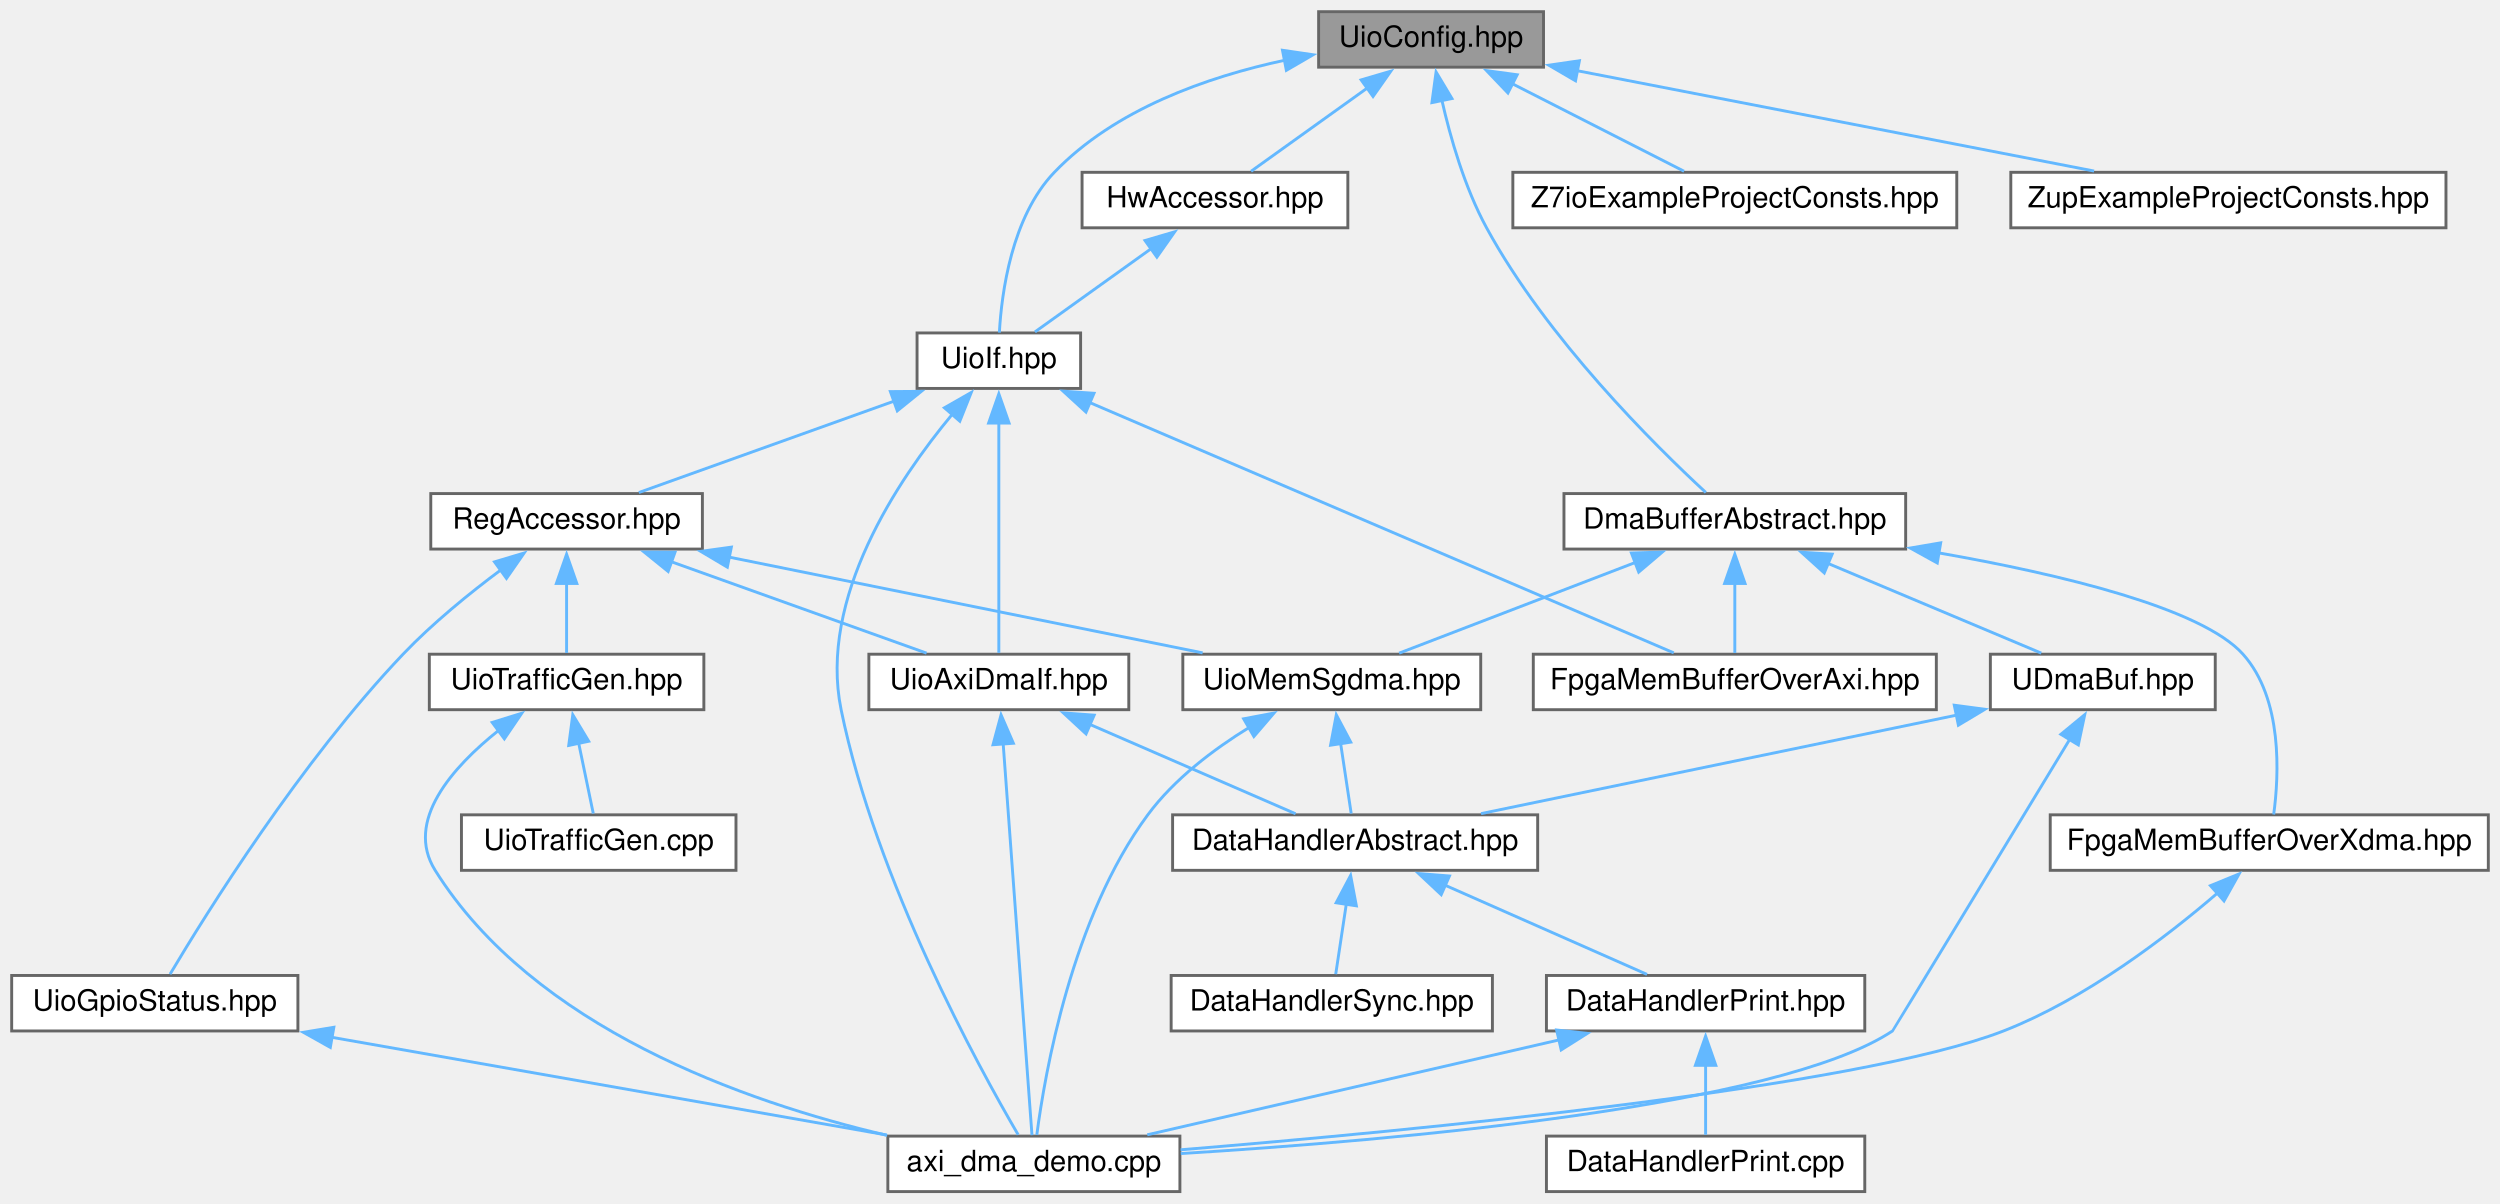
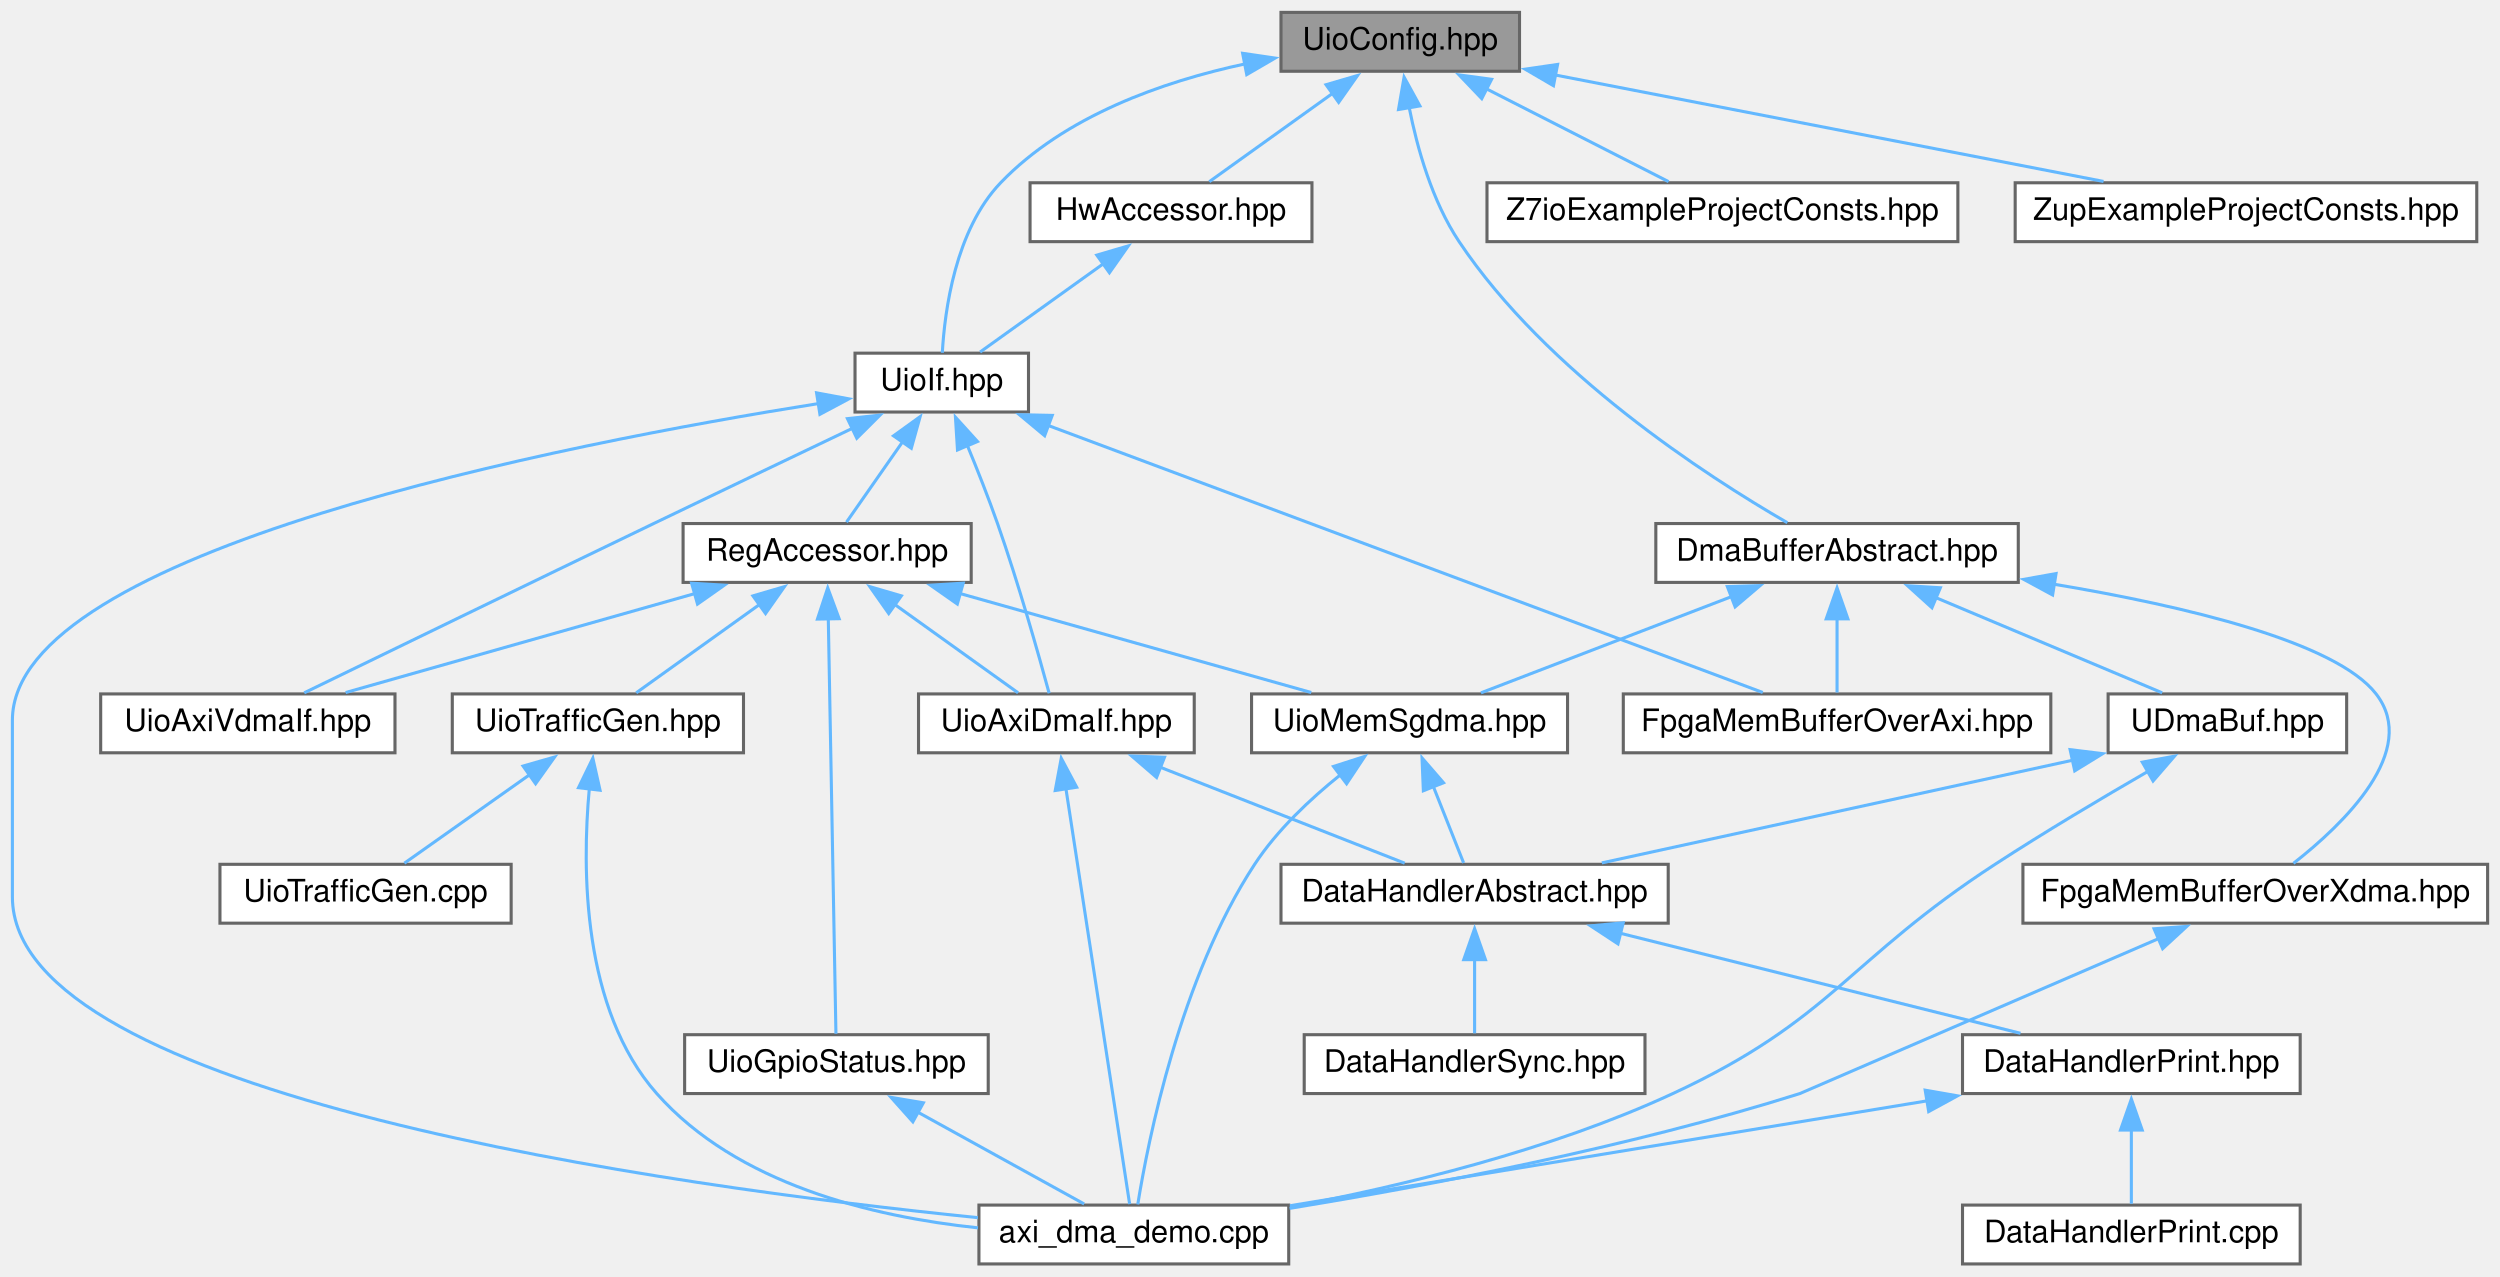
- <svg xmlns="http://www.w3.org/2000/svg" xmlns:xlink="http://www.w3.org/1999/xlink" width="856pt" height="412pt" viewBox="0.00 0.00 856.00 412.00">
+ <svg xmlns="http://www.w3.org/2000/svg" xmlns:xlink="http://www.w3.org/1999/xlink" width="807pt" height="412pt" viewBox="0.00 0.00 807.00 412.00">
  <g id="graph0" class="graph" transform="scale(1 1) rotate(0) translate(4 408)">
    <g id="node1" class="node">
      <g id="a_node1">
        <a xlink:title=" ">
-           <polygon fill="#999999" stroke="#666666" points="524.5,-404 447.5,-404 447.5,-385 524.5,-385 524.5,-404" />
-           <text text-anchor="middle" x="486" y="-392" font-family="Helvetica,sans-Serif" font-size="10.00">UioConfig.hpp</text>
+           <polygon fill="#999999" stroke="#666666" points="486.5,-404 409.5,-404 409.5,-385 486.5,-385 486.5,-404" />
+           <text text-anchor="middle" x="448" y="-392" font-family="Helvetica,sans-Serif" font-size="10.00">UioConfig.hpp</text>
        </a>
      </g>
    </g>
    <g id="node2" class="node">
      <g id="a_node2">
        <a xlink:href="_dma_buffer_abstract_8hpp.html" target="_top" xlink:title=" ">
-           <polygon fill="white" stroke="#666666" points="648.5,-239 531.5,-239 531.5,-220 648.5,-220 648.5,-239" />
-           <text text-anchor="middle" x="590" y="-227" font-family="Helvetica,sans-Serif" font-size="10.00">DmaBufferAbstract.hpp</text>
+           <polygon fill="white" stroke="#666666" points="647.5,-239 530.5,-239 530.5,-220 647.5,-220 647.5,-239" />
+           <text text-anchor="middle" x="589" y="-227" font-family="Helvetica,sans-Serif" font-size="10.00">DmaBufferAbstract.hpp</text>
        </a>
      </g>
    </g>
    <g id="edge1" class="edge">
-       <path fill="none" stroke="#63b8ff" d="M489.65,-373.9C492.59,-360.91 497.49,-343.78 505,-330 525.65,-292.09 562.47,-255.65 580.08,-239.37" />
-       <polygon fill="#63b8ff" stroke="#63b8ff" points="486.29,-372.86 487.71,-383.36 493.15,-374.26 486.29,-372.86" />
+       <path fill="none" stroke="#63b8ff" d="M450.86,-373.42C453.46,-360.23 458.28,-343.05 467,-330 495.23,-287.72 546.84,-254.35 572.95,-239.27" />
+       <polygon fill="#63b8ff" stroke="#63b8ff" points="447.44,-372.65 449.24,-383.1 454.34,-373.81 447.44,-372.65" />
    </g>
    <g id="node12" class="node">
      <g id="a_node12">
        <a xlink:href="_hw_accessor_8hpp.html" target="_top" xlink:title=" ">
-           <polygon fill="white" stroke="#666666" points="457.5,-349 366.5,-349 366.5,-330 457.5,-330 457.5,-349" />
-           <text text-anchor="middle" x="412" y="-337" font-family="Helvetica,sans-Serif" font-size="10.00">HwAccessor.hpp</text>
+           <polygon fill="white" stroke="#666666" points="419.5,-349 328.5,-349 328.5,-330 419.5,-330 419.5,-349" />
+           <text text-anchor="middle" x="374" y="-337" font-family="Helvetica,sans-Serif" font-size="10.00">HwAccessor.hpp</text>
        </a>
      </g>
    </g>
    <g id="edge15" class="edge">
-       <path fill="none" stroke="#63b8ff" d="M464.24,-377.92C451.25,-368.61 435.22,-357.13 424.37,-349.36" />
-       <polygon fill="#63b8ff" stroke="#63b8ff" points="462.05,-380.65 472.22,-383.63 466.12,-374.96 462.05,-380.65" />
+       <path fill="none" stroke="#63b8ff" d="M426.24,-377.92C413.25,-368.61 397.22,-357.13 386.37,-349.36" />
+       <polygon fill="#63b8ff" stroke="#63b8ff" points="424.05,-380.65 434.22,-383.63 428.12,-374.96 424.05,-380.65" />
    </g>
    <g id="node13" class="node">
      <g id="a_node13">
        <a xlink:href="_uio_if_8hpp.html" target="_top" xlink:title=" ">
-           <polygon fill="white" stroke="#666666" points="366,-294 310,-294 310,-275 366,-275 366,-294" />
-           <text text-anchor="middle" x="338" y="-282" font-family="Helvetica,sans-Serif" font-size="10.00">UioIf.hpp</text>
-         </a>
-       </g>
-     </g>
-     <g id="edge30" class="edge">
-       <path fill="none" stroke="#63b8ff" d="M435.98,-387.39C409.24,-381.66 377.67,-370.54 357,-349 342.34,-333.72 338.94,-307.6 338.18,-294.12" />
-       <polygon fill="#63b8ff" stroke="#63b8ff" points="435.12,-390.79 445.61,-389.25 436.45,-383.92 435.12,-390.79" />
-     </g>
-     <g id="node19" class="node">
-       <g id="a_node19">
-         <a xlink:href="_z7io_example_project_consts_8hpp.html" target="_top" xlink:title=" ">
-           <polygon fill="white" stroke="#666666" points="666,-349 514,-349 514,-330 666,-330 666,-349" />
-           <text text-anchor="middle" x="590" y="-337" font-family="Helvetica,sans-Serif" font-size="10.00">Z7ioExampleProjectConsts.hpp</text>
-         </a>
-       </g>
-     </g>
-     <g id="edge31" class="edge">
-       <path fill="none" stroke="#63b8ff" d="M513.67,-379.4C532.39,-369.86 556.55,-357.55 572.62,-349.36" />
-       <polygon fill="#63b8ff" stroke="#63b8ff" points="512.31,-376.16 504.99,-383.82 515.49,-382.4 512.31,-376.16" />
+           <polygon fill="white" stroke="#666666" points="328,-294 272,-294 272,-275 328,-275 328,-294" />
+           <text text-anchor="middle" x="300" y="-282" font-family="Helvetica,sans-Serif" font-size="10.00">UioIf.hpp</text>
+         </a>
+       </g>
+     </g>
+     <g id="edge32" class="edge">
+       <path fill="none" stroke="#63b8ff" d="M397.98,-387.39C371.24,-381.66 339.67,-370.54 319,-349 304.34,-333.72 300.94,-307.6 300.18,-294.12" />
+       <polygon fill="#63b8ff" stroke="#63b8ff" points="397.12,-390.79 407.61,-389.25 398.45,-383.92 397.12,-390.79" />
    </g>
    <g id="node20" class="node">
      <g id="a_node20">
+         <a xlink:href="_z7io_example_project_consts_8hpp.html" target="_top" xlink:title=" ">
+           <polygon fill="white" stroke="#666666" points="628,-349 476,-349 476,-330 628,-330 628,-349" />
+           <text text-anchor="middle" x="552" y="-337" font-family="Helvetica,sans-Serif" font-size="10.00">Z7ioExampleProjectConsts.hpp</text>
+         </a>
+       </g>
+     </g>
+     <g id="edge33" class="edge">
+       <path fill="none" stroke="#63b8ff" d="M475.67,-379.4C494.39,-369.86 518.55,-357.55 534.62,-349.36" />
+       <polygon fill="#63b8ff" stroke="#63b8ff" points="474.31,-376.16 466.99,-383.82 477.49,-382.4 474.31,-376.16" />
+     </g>
+     <g id="node21" class="node">
+       <g id="a_node21">
        <a xlink:href="_zup_example_project_consts_8hpp.html" target="_top" xlink:title=" ">
-           <polygon fill="white" stroke="#666666" points="833.5,-349 684.5,-349 684.5,-330 833.5,-330 833.5,-349" />
-           <text text-anchor="middle" x="759" y="-337" font-family="Helvetica,sans-Serif" font-size="10.00">ZupExampleProjectConsts.hpp</text>
-         </a>
-       </g>
-     </g>
-     <g id="edge32" class="edge">
-       <path fill="none" stroke="#63b8ff" d="M536.12,-383.77C586.66,-373.96 664.01,-358.94 713.02,-349.43" />
-       <polygon fill="#63b8ff" stroke="#63b8ff" points="535.46,-380.33 526.31,-385.67 536.79,-387.2 535.46,-380.33" />
+           <polygon fill="white" stroke="#666666" points="795.5,-349 646.5,-349 646.5,-330 795.5,-330 795.5,-349" />
+           <text text-anchor="middle" x="721" y="-337" font-family="Helvetica,sans-Serif" font-size="10.00">ZupExampleProjectConsts.hpp</text>
+         </a>
+       </g>
+     </g>
+     <g id="edge34" class="edge">
+       <path fill="none" stroke="#63b8ff" d="M498.12,-383.77C548.66,-373.96 626.01,-358.94 675.02,-349.43" />
+       <polygon fill="#63b8ff" stroke="#63b8ff" points="497.46,-380.33 488.31,-385.67 498.79,-387.2 497.46,-380.33" />
    </g>
    <g id="node3" class="node">
      <g id="a_node3">
        <a xlink:href="_fpga_mem_buffer_over_axi_8hpp.html" target="_top" xlink:title=" ">
-           <polygon fill="white" stroke="#666666" points="659,-184 521,-184 521,-165 659,-165 659,-184" />
-           <text text-anchor="middle" x="590" y="-172" font-family="Helvetica,sans-Serif" font-size="10.00">FpgaMemBufferOverAxi.hpp</text>
+           <polygon fill="white" stroke="#666666" points="658,-184 520,-184 520,-165 658,-165 658,-184" />
+           <text text-anchor="middle" x="589" y="-172" font-family="Helvetica,sans-Serif" font-size="10.00">FpgaMemBufferOverAxi.hpp</text>
        </a>
      </g>
    </g>
    <g id="edge2" class="edge">
-       <path fill="none" stroke="#63b8ff" d="M590,-208.35C590,-200.1 590,-190.97 590,-184.44" />
-       <polygon fill="#63b8ff" stroke="#63b8ff" points="586.5,-208.23 590,-218.23 593.5,-208.23 586.5,-208.23" />
+       <path fill="none" stroke="#63b8ff" d="M589,-208.35C589,-200.1 589,-190.97 589,-184.44" />
+       <polygon fill="#63b8ff" stroke="#63b8ff" points="585.5,-208.23 589,-218.23 592.5,-208.23 585.5,-208.23" />
    </g>
    <g id="node4" class="node">
      <g id="a_node4">
        <a xlink:href="_fpga_mem_buffer_over_xdma_8hpp.html" target="_top" xlink:title=" ">
-           <polygon fill="white" stroke="#666666" points="848,-129 698,-129 698,-110 848,-110 848,-129" />
-           <text text-anchor="middle" x="773" y="-117" font-family="Helvetica,sans-Serif" font-size="10.00">FpgaMemBufferOverXdma.hpp</text>
+           <polygon fill="white" stroke="#666666" points="799,-129 649,-129 649,-110 799,-110 799,-129" />
+           <text text-anchor="middle" x="724" y="-117" font-family="Helvetica,sans-Serif" font-size="10.00">FpgaMemBufferOverXdma.hpp</text>
        </a>
      </g>
    </g>
    <g id="edge3" class="edge">
-       <path fill="none" stroke="#63b8ff" d="M659.66,-218.72C701.73,-211.34 749.87,-199.77 764,-184 777.67,-168.74 776.34,-142.61 774.51,-129.12" />
-       <polygon fill="#63b8ff" stroke="#63b8ff" points="659.32,-215.23 650.05,-220.35 660.49,-222.13 659.32,-215.23" />
+       <path fill="none" stroke="#63b8ff" d="M658.99,-219.42C701.48,-212.31 749.97,-200.79 763,-184 777.2,-165.71 752.48,-141.95 736.32,-129.31" />
+       <polygon fill="#63b8ff" stroke="#63b8ff" points="658.58,-215.94 649.26,-220.98 659.69,-222.85 658.58,-215.94" />
    </g>
    <g id="node6" class="node">
      <g id="a_node6">
        <a xlink:href="_u_dma_buf_8hpp.html" target="_top" xlink:title=" ">
-           <polygon fill="white" stroke="#666666" points="754.5,-184 677.5,-184 677.5,-165 754.5,-165 754.5,-184" />
-           <text text-anchor="middle" x="716" y="-172" font-family="Helvetica,sans-Serif" font-size="10.00">UDmaBuf.hpp</text>
+           <polygon fill="white" stroke="#666666" points="753.5,-184 676.5,-184 676.5,-165 753.5,-165 753.5,-184" />
+           <text text-anchor="middle" x="715" y="-172" font-family="Helvetica,sans-Serif" font-size="10.00">UDmaBuf.hpp</text>
        </a>
      </g>
    </g>
    <g id="edge5" class="edge">
-       <path fill="none" stroke="#63b8ff" d="M621.95,-215.06C644.84,-205.43 675.02,-192.74 694.94,-184.36" />
-       <polygon fill="#63b8ff" stroke="#63b8ff" points="620.63,-211.82 612.77,-218.92 623.34,-218.27 620.63,-211.82" />
+       <path fill="none" stroke="#63b8ff" d="M620.95,-215.06C643.84,-205.43 674.02,-192.74 693.94,-184.36" />
+       <polygon fill="#63b8ff" stroke="#63b8ff" points="619.63,-211.82 611.77,-218.92 622.34,-218.27 619.63,-211.82" />
    </g>
    <g id="node11" class="node">
      <g id="a_node11">
        <a xlink:href="_uio_mem_sgdma_8hpp.html" target="_top" xlink:title=" ">
-           <polygon fill="white" stroke="#666666" points="503,-184 401,-184 401,-165 503,-165 503,-184" />
-           <text text-anchor="middle" x="452" y="-172" font-family="Helvetica,sans-Serif" font-size="10.00">UioMemSgdma.hpp</text>
+           <polygon fill="white" stroke="#666666" points="502,-184 400,-184 400,-165 502,-165 502,-184" />
+           <text text-anchor="middle" x="451" y="-172" font-family="Helvetica,sans-Serif" font-size="10.00">UioMemSgdma.hpp</text>
        </a>
      </g>
    </g>
    <g id="edge12" class="edge">
-       <path fill="none" stroke="#63b8ff" d="M556.03,-215.45C530.84,-205.78 497.18,-192.85 475.06,-184.36" />
-       <polygon fill="#63b8ff" stroke="#63b8ff" points="554.59,-218.65 565.18,-218.97 557.1,-212.11 554.59,-218.65" />
+       <path fill="none" stroke="#63b8ff" d="M555.03,-215.45C529.84,-205.78 496.18,-192.85 474.06,-184.36" />
+       <polygon fill="#63b8ff" stroke="#63b8ff" points="553.59,-218.65 564.18,-218.97 556.1,-212.11 553.59,-218.65" />
    </g>
    <g id="node5" class="node">
      <g id="a_node5">
        <a xlink:href="axi__dma__demo_8cpp.html" target="_top" xlink:title=" ">
-           <polygon fill="white" stroke="#666666" points="400,-19 300,-19 300,0 400,0 400,-19" />
-           <text text-anchor="middle" x="350" y="-7" font-family="Helvetica,sans-Serif" font-size="10.00">axi_dma_demo.cpp</text>
+           <polygon fill="white" stroke="#666666" points="412,-19 312,-19 312,0 412,0 412,-19" />
+           <text text-anchor="middle" x="362" y="-7" font-family="Helvetica,sans-Serif" font-size="10.00">axi_dma_demo.cpp</text>
        </a>
      </g>
    </g>
    <g id="edge4" class="edge">
-       <path fill="none" stroke="#63b8ff" d="M755.32,-102.26C738,-87.35 710.17,-65.97 682,-55 631.74,-35.43 480,-20.86 400.23,-14.31" />
-       <polygon fill="#63b8ff" stroke="#63b8ff" points="752.86,-104.75 762.67,-108.77 757.5,-99.51 752.86,-104.75" />
+       <path fill="none" stroke="#63b8ff" d="M692.76,-105C649.66,-86.37 577.19,-55.06 577,-55 521.75,-37.55 456.31,-25.13 412.27,-17.93" />
+       <polygon fill="#63b8ff" stroke="#63b8ff" points="691.33,-108.19 701.89,-108.95 694.1,-101.77 691.33,-108.19" />
    </g>
    <g id="edge11" class="edge">
-       <path fill="none" stroke="#63b8ff" d="M704.84,-155.11C684.66,-121.84 644.15,-55.1 644,-55 605.01,-29.03 473.52,-17.52 400.3,-13.02" />
-       <polygon fill="#63b8ff" stroke="#63b8ff" points="701.64,-156.57 709.82,-163.31 707.62,-152.94 701.64,-156.57" />
+       <path fill="none" stroke="#63b8ff" d="M689.39,-159.01C674.74,-150.55 656.13,-139.5 640,-129 592.45,-98.06 587.46,-78.88 536,-55 496.4,-36.63 448.08,-25.04 412.41,-18.31" />
+       <polygon fill="#63b8ff" stroke="#63b8ff" points="687.53,-161.98 697.94,-163.91 691.01,-155.9 687.53,-161.98" />
    </g>
    <g id="node7" class="node">
      <g id="a_node7">
        <a xlink:href="_data_handler_abstract_8hpp.html" target="_top" xlink:title=" ">
-           <polygon fill="white" stroke="#666666" points="522.5,-129 397.5,-129 397.5,-110 522.5,-110 522.5,-129" />
-           <text text-anchor="middle" x="460" y="-117" font-family="Helvetica,sans-Serif" font-size="10.00">DataHandlerAbstract.hpp</text>
+           <polygon fill="white" stroke="#666666" points="534.5,-129 409.5,-129 409.5,-110 534.5,-110 534.5,-129" />
+           <text text-anchor="middle" x="472" y="-117" font-family="Helvetica,sans-Serif" font-size="10.00">DataHandlerAbstract.hpp</text>
        </a>
      </g>
    </g>
    <g id="edge6" class="edge">
-       <path fill="none" stroke="#63b8ff" d="M665.89,-163.13C618.48,-153.31 548.06,-138.73 503.1,-129.42" />
-       <polygon fill="#63b8ff" stroke="#63b8ff" points="665.14,-166.54 675.64,-165.14 666.55,-159.69 665.14,-166.54" />
+       <path fill="none" stroke="#63b8ff" d="M664.99,-162.59C620.1,-152.8 554.99,-138.6 513.07,-129.46" />
+       <polygon fill="#63b8ff" stroke="#63b8ff" points="664.23,-166.01 674.75,-164.72 665.72,-159.17 664.23,-166.01" />
    </g>
    <g id="node8" class="node">
      <g id="a_node8">
        <a xlink:href="_data_handler_print_8hpp.html" target="_top" xlink:title=" ">
-           <polygon fill="white" stroke="#666666" points="634.5,-74 525.5,-74 525.5,-55 634.5,-55 634.5,-74" />
-           <text text-anchor="middle" x="580" y="-62" font-family="Helvetica,sans-Serif" font-size="10.00">DataHandlerPrint.hpp</text>
+           <polygon fill="white" stroke="#666666" points="738.5,-74 629.5,-74 629.5,-55 738.5,-55 738.5,-74" />
+           <text text-anchor="middle" x="684" y="-62" font-family="Helvetica,sans-Serif" font-size="10.00">DataHandlerPrint.hpp</text>
        </a>
      </g>
    </g>
    <g id="edge7" class="edge">
-       <path fill="none" stroke="#63b8ff" d="M490.72,-104.93C512.49,-95.32 541.05,-82.7 559.94,-74.36" />
-       <polygon fill="#63b8ff" stroke="#63b8ff" points="489.47,-101.66 481.74,-108.9 492.3,-108.06 489.47,-101.66" />
+       <path fill="none" stroke="#63b8ff" d="M519.03,-106.74C558.04,-96.99 612.69,-83.33 648.22,-74.45" />
+       <polygon fill="#63b8ff" stroke="#63b8ff" points="518.28,-103.32 509.43,-109.14 519.98,-110.11 518.28,-103.32" />
    </g>
    <g id="node10" class="node">
      <g id="a_node10">
        <a xlink:href="_data_handler_sync_8hpp.html" target="_top" xlink:title=" ">
-           <polygon fill="white" stroke="#666666" points="507,-74 397,-74 397,-55 507,-55 507,-74" />
-           <text text-anchor="middle" x="452" y="-62" font-family="Helvetica,sans-Serif" font-size="10.00">DataHandlerSync.hpp</text>
+           <polygon fill="white" stroke="#666666" points="527,-74 417,-74 417,-55 527,-55 527,-74" />
+           <text text-anchor="middle" x="472" y="-62" font-family="Helvetica,sans-Serif" font-size="10.00">DataHandlerSync.hpp</text>
        </a>
      </g>
    </g>
    <g id="edge10" class="edge">
-       <path fill="none" stroke="#63b8ff" d="M457,-98.64C455.75,-90.31 454.35,-81.05 453.35,-74.44" />
-       <polygon fill="#63b8ff" stroke="#63b8ff" points="453.5,-98.89 458.45,-108.25 460.42,-97.84 453.5,-98.89" />
+       <path fill="none" stroke="#63b8ff" d="M472,-98.35C472,-90.1 472,-80.97 472,-74.44" />
+       <polygon fill="#63b8ff" stroke="#63b8ff" points="468.5,-98.23 472,-108.23 475.5,-98.23 468.5,-98.23" />
    </g>
    <g id="edge9" class="edge">
-       <path fill="none" stroke="#63b8ff" d="M529.8,-51.93C487.42,-42.17 427.61,-28.38 388.82,-19.45" />
-       <polygon fill="#63b8ff" stroke="#63b8ff" points="528.98,-55.33 539.51,-54.17 530.55,-48.51 528.98,-55.33" />
+       <path fill="none" stroke="#63b8ff" d="M618.34,-52.69C557.37,-42.66 467.89,-27.93 412.38,-18.79" />
+       <polygon fill="#63b8ff" stroke="#63b8ff" points="617.45,-56.09 627.88,-54.26 618.58,-49.19 617.45,-56.09" />
    </g>
    <g id="node9" class="node">
      <g id="a_node9">
        <a xlink:href="_data_handler_print_8cpp.html" target="_top" xlink:title=" ">
-           <polygon fill="white" stroke="#666666" points="634.5,-19 525.5,-19 525.5,0 634.5,0 634.5,-19" />
-           <text text-anchor="middle" x="580" y="-7" font-family="Helvetica,sans-Serif" font-size="10.00">DataHandlerPrint.cpp</text>
+           <polygon fill="white" stroke="#666666" points="738.5,-19 629.5,-19 629.5,0 738.5,0 738.5,-19" />
+           <text text-anchor="middle" x="684" y="-7" font-family="Helvetica,sans-Serif" font-size="10.00">DataHandlerPrint.cpp</text>
        </a>
      </g>
    </g>
    <g id="edge8" class="edge">
-       <path fill="none" stroke="#63b8ff" d="M580,-43.35C580,-35.1 580,-25.97 580,-19.44" />
-       <polygon fill="#63b8ff" stroke="#63b8ff" points="576.5,-43.23 580,-53.23 583.5,-43.23 576.5,-43.23" />
+       <path fill="none" stroke="#63b8ff" d="M684,-43.35C684,-35.1 684,-25.97 684,-19.44" />
+       <polygon fill="#63b8ff" stroke="#63b8ff" points="680.5,-43.23 684,-53.23 687.5,-43.23 680.5,-43.23" />
    </g>
    <g id="edge14" class="edge">
-       <path fill="none" stroke="#63b8ff" d="M423.75,-158.95C411.58,-151.45 398.08,-141.28 389,-129 362.98,-93.83 353.74,-40.38 351,-19.4" />
-       <polygon fill="#63b8ff" stroke="#63b8ff" points="421.82,-161.88 432.23,-163.86 425.33,-155.82 421.82,-161.88" />
+       <path fill="none" stroke="#63b8ff" d="M428.62,-157.84C418.98,-150.11 408.27,-140.08 401,-129 377,-92.42 366.59,-39.79 363.27,-19.21" />
+       <polygon fill="#63b8ff" stroke="#63b8ff" points="426.46,-160.59 436.54,-163.83 430.68,-155.01 426.46,-160.59" />
    </g>
    <g id="edge13" class="edge">
-       <path fill="none" stroke="#63b8ff" d="M455,-153.64C456.25,-145.31 457.65,-136.05 458.65,-129.44" />
-       <polygon fill="#63b8ff" stroke="#63b8ff" points="451.58,-152.84 453.55,-163.25 458.5,-153.89 451.58,-152.84" />
+       <path fill="none" stroke="#63b8ff" d="M458.64,-154.22C462,-145.74 465.78,-136.21 468.46,-129.44" />
+       <polygon fill="#63b8ff" stroke="#63b8ff" points="455.46,-152.75 455.03,-163.34 461.96,-155.33 455.46,-152.75" />
    </g>
    <g id="edge16" class="edge">
-       <path fill="none" stroke="#63b8ff" d="M390.24,-322.92C377.25,-313.61 361.22,-302.13 350.37,-294.36" />
-       <polygon fill="#63b8ff" stroke="#63b8ff" points="388.05,-325.65 398.22,-328.63 392.12,-319.96 388.05,-325.65" />
+       <path fill="none" stroke="#63b8ff" d="M352.24,-322.92C339.25,-313.61 323.22,-302.13 312.37,-294.36" />
+       <polygon fill="#63b8ff" stroke="#63b8ff" points="350.05,-325.65 360.22,-328.63 354.12,-319.96 350.05,-325.65" />
    </g>
    <g id="edge17" class="edge">
-       <path fill="none" stroke="#63b8ff" d="M368.9,-270.26C420.94,-247.95 524.72,-203.48 569.09,-184.46" />
-       <polygon fill="#63b8ff" stroke="#63b8ff" points="367.83,-266.91 360.01,-274.07 370.58,-273.34 367.83,-266.91" />
-     </g>
-     <g id="edge29" class="edge">
-       <path fill="none" stroke="#63b8ff" d="M322.01,-266.09C303.41,-243.72 276.18,-203.2 284,-165 295.99,-106.42 331.1,-42.59 344.61,-19.48" />
-       <polygon fill="#63b8ff" stroke="#63b8ff" points="319.36,-268.37 328.56,-273.62 324.64,-263.78 319.36,-268.37" />
+       <path fill="none" stroke="#63b8ff" d="M334.32,-270.67C393.62,-248.51 513.82,-203.6 565.02,-184.46" />
+       <polygon fill="#63b8ff" stroke="#63b8ff" points="333.21,-267.35 325.07,-274.13 335.66,-273.91 333.21,-267.35" />
+     </g>
+     <g id="edge31" class="edge">
+       <path fill="none" stroke="#63b8ff" d="M260.21,-277.73C178.62,-264.78 0,-230.17 0,-175.5 0,-175.5 0,-175.5 0,-118.5 0,-54.23 212.2,-25.06 311.67,-14.93" />
+       <polygon fill="#63b8ff" stroke="#63b8ff" points="259.59,-281.18 270.01,-279.25 260.67,-274.26 259.59,-281.18" />
    </g>
    <g id="node14" class="node">
      <g id="a_node14">
        <a xlink:href="_reg_accessor_8hpp.html" target="_top" xlink:title=" ">
-           <polygon fill="white" stroke="#666666" points="236.5,-239 143.5,-239 143.5,-220 236.5,-220 236.5,-239" />
-           <text text-anchor="middle" x="190" y="-227" font-family="Helvetica,sans-Serif" font-size="10.00">RegAccessor.hpp</text>
+           <polygon fill="white" stroke="#666666" points="309.5,-239 216.5,-239 216.5,-220 309.5,-220 309.5,-239" />
+           <text text-anchor="middle" x="263" y="-227" font-family="Helvetica,sans-Serif" font-size="10.00">RegAccessor.hpp</text>
        </a>
      </g>
    </g>
    <g id="edge18" class="edge">
-       <path fill="none" stroke="#63b8ff" d="M302.29,-270.71C275.21,-261.01 238.67,-247.93 214.74,-239.36" />
-       <polygon fill="#63b8ff" stroke="#63b8ff" points="300.87,-273.92 311.47,-274 303.23,-267.33 300.87,-273.92" />
+       <path fill="none" stroke="#63b8ff" d="M287.34,-265.36C281.23,-256.62 274.18,-246.51 269.24,-239.44" />
+       <polygon fill="#63b8ff" stroke="#63b8ff" points="284.43,-267.31 293.02,-273.51 290.17,-263.3 284.43,-267.31" />
    </g>
    <g id="node15" class="node">
      <g id="a_node15">
        <a xlink:href="_uio_axi_dma_if_8hpp.html" target="_top" xlink:title=" ">
-           <polygon fill="white" stroke="#666666" points="382.5,-184 293.5,-184 293.5,-165 382.5,-165 382.5,-184" />
-           <text text-anchor="middle" x="338" y="-172" font-family="Helvetica,sans-Serif" font-size="10.00">UioAxiDmaIf.hpp</text>
-         </a>
-       </g>
-     </g>
-     <g id="edge28" class="edge">
-       <path fill="none" stroke="#63b8ff" d="M338,-263.24C338,-239.63 338,-201.65 338,-184.46" />
-       <polygon fill="#63b8ff" stroke="#63b8ff" points="334.5,-263.15 338,-273.15 341.5,-263.15 334.5,-263.15" />
-     </g>
-     <g id="edge24" class="edge">
-       <path fill="none" stroke="#63b8ff" d="M245.65,-217.24C294.01,-207.46 363.12,-193.48 407.78,-184.45" />
-       <polygon fill="#63b8ff" stroke="#63b8ff" points="245.04,-213.8 235.93,-219.21 246.42,-220.66 245.04,-213.8" />
-     </g>
-     <g id="edge19" class="edge">
-       <path fill="none" stroke="#63b8ff" d="M225.71,-215.71C252.79,-206.01 289.33,-192.93 313.26,-184.36" />
-       <polygon fill="#63b8ff" stroke="#63b8ff" points="224.77,-212.33 216.53,-219 227.13,-218.92 224.77,-212.33" />
+           <polygon fill="white" stroke="#666666" points="381.5,-184 292.5,-184 292.5,-165 381.5,-165 381.5,-184" />
+           <text text-anchor="middle" x="337" y="-172" font-family="Helvetica,sans-Serif" font-size="10.00">UioAxiDmaIf.hpp</text>
+         </a>
+       </g>
+     </g>
+     <g id="edge29" class="edge">
+       <path fill="none" stroke="#63b8ff" d="M308.26,-264.21C311.47,-256.44 315.07,-247.35 318,-239 324.78,-219.67 331.32,-196.52 334.67,-184.21" />
+       <polygon fill="#63b8ff" stroke="#63b8ff" points="305.08,-262.76 304.42,-273.33 311.53,-265.48 305.08,-262.76" />
    </g>
    <g id="node16" class="node">
      <g id="a_node16">
-         <a xlink:href="_uio_gpio_status_8hpp.html" target="_top" xlink:title=" ">
-           <polygon fill="white" stroke="#666666" points="98,-74 0,-74 0,-55 98,-55 98,-74" />
-           <text text-anchor="middle" x="49" y="-62" font-family="Helvetica,sans-Serif" font-size="10.00">UioGpioStatus.hpp</text>
-         </a>
-       </g>
+         <a xlink:href="_uio_axi_vdma_if_8hpp.html" target="_top" xlink:title=" ">
+           <polygon fill="white" stroke="#666666" points="123.5,-184 28.5,-184 28.5,-165 123.5,-165 123.5,-184" />
+           <text text-anchor="middle" x="76" y="-172" font-family="Helvetica,sans-Serif" font-size="10.00">UioAxiVdmaIf.hpp</text>
+         </a>
+       </g>
+     </g>
+     <g id="edge30" class="edge">
+       <path fill="none" stroke="#63b8ff" d="M271.13,-269.73C252.76,-260.96 228.47,-249.34 207,-239 166.7,-219.59 119.5,-196.66 94.21,-184.36" />
+       <polygon fill="#63b8ff" stroke="#63b8ff" points="269.56,-272.86 280.09,-274.01 272.58,-266.54 269.56,-272.86" />
+     </g>
+     <g id="edge25" class="edge">
+       <path fill="none" stroke="#63b8ff" d="M305.6,-216.49C340.13,-206.76 388.03,-193.25 419.27,-184.45" />
+       <polygon fill="#63b8ff" stroke="#63b8ff" points="305.02,-213.02 296.35,-219.1 306.92,-219.75 305.02,-213.02" />
+     </g>
+     <g id="edge19" class="edge">
+       <path fill="none" stroke="#63b8ff" d="M284.76,-212.92C297.75,-203.61 313.78,-192.13 324.63,-184.36" />
+       <polygon fill="#63b8ff" stroke="#63b8ff" points="282.88,-209.96 276.78,-218.63 286.95,-215.65 282.88,-209.96" />
    </g>
    <g id="edge22" class="edge">
-       <path fill="none" stroke="#63b8ff" d="M167.51,-212.88C156.77,-204.88 144.1,-194.6 134,-184 98.91,-147.14 66.52,-95.11 54.23,-74.45" />
-       <polygon fill="#63b8ff" stroke="#63b8ff" points="165.32,-215.62 175.47,-218.65 169.42,-209.95 165.32,-215.62" />
+       <path fill="none" stroke="#63b8ff" d="M220.63,-216.49C186.28,-206.76 138.63,-193.25 107.57,-184.45" />
+       <polygon fill="#63b8ff" stroke="#63b8ff" points="219.25,-219.74 229.82,-219.1 221.16,-213 219.25,-219.74" />
    </g>
    <g id="node17" class="node">
      <g id="a_node17">
-         <a xlink:href="_uio_traffic_gen_8hpp.html" target="_top" xlink:title=" ">
-           <polygon fill="white" stroke="#666666" points="237,-184 143,-184 143,-165 237,-165 237,-184" />
-           <text text-anchor="middle" x="190" y="-172" font-family="Helvetica,sans-Serif" font-size="10.00">UioTrafficGen.hpp</text>
-         </a>
-       </g>
-     </g>
-     <g id="edge25" class="edge">
-       <path fill="none" stroke="#63b8ff" d="M190,-208.35C190,-200.1 190,-190.97 190,-184.44" />
-       <polygon fill="#63b8ff" stroke="#63b8ff" points="186.5,-208.23 190,-218.23 193.5,-208.23 186.5,-208.23" />
-     </g>
-     <g id="edge21" class="edge">
-       <path fill="none" stroke="#63b8ff" d="M339.48,-153.44C342.11,-117.74 347.49,-44.57 349.35,-19.31" />
-       <polygon fill="#63b8ff" stroke="#63b8ff" points="336,-153 338.76,-163.23 342.98,-153.51 336,-153" />
-     </g>
-     <g id="edge20" class="edge">
-       <path fill="none" stroke="#63b8ff" d="M369.24,-159.93C391.36,-150.32 420.41,-137.7 439.61,-129.36" />
-       <polygon fill="#63b8ff" stroke="#63b8ff" points="367.86,-156.71 360.08,-163.91 370.65,-163.13 367.86,-156.71" />
+         <a xlink:href="_uio_gpio_status_8hpp.html" target="_top" xlink:title=" ">
+           <polygon fill="white" stroke="#666666" points="315,-74 217,-74 217,-55 315,-55 315,-74" />
+           <text text-anchor="middle" x="266" y="-62" font-family="Helvetica,sans-Serif" font-size="10.00">UioGpioStatus.hpp</text>
+         </a>
+       </g>
    </g>
    <g id="edge23" class="edge">
-       <path fill="none" stroke="#63b8ff" d="M109.51,-52.84C165.33,-43.02 247.25,-28.59 299.6,-19.37" />
-       <polygon fill="#63b8ff" stroke="#63b8ff" points="109.1,-49.36 99.86,-54.54 110.31,-56.26 109.1,-49.36" />
-     </g>
-     <g id="edge27" class="edge">
-       <path fill="none" stroke="#63b8ff" d="M166.78,-157.96C150.89,-145.3 134.45,-126.85 145,-110 178.7,-56.19 250.72,-30.74 299.77,-19.24" />
-       <polygon fill="#63b8ff" stroke="#63b8ff" points="164.53,-160.64 174.65,-163.78 168.69,-155.02 164.53,-160.64" />
+       <path fill="none" stroke="#63b8ff" d="M263.37,-208.44C264.03,-172.74 265.37,-99.57 265.84,-74.31" />
+       <polygon fill="#63b8ff" stroke="#63b8ff" points="259.87,-208.16 263.19,-218.22 266.87,-208.29 259.87,-208.16" />
    </g>
    <g id="node18" class="node">
      <g id="a_node18">
+         <a xlink:href="_uio_traffic_gen_8hpp.html" target="_top" xlink:title=" ">
+           <polygon fill="white" stroke="#666666" points="236,-184 142,-184 142,-165 236,-165 236,-184" />
+           <text text-anchor="middle" x="189" y="-172" font-family="Helvetica,sans-Serif" font-size="10.00">UioTrafficGen.hpp</text>
+         </a>
+       </g>
+     </g>
+     <g id="edge26" class="edge">
+       <path fill="none" stroke="#63b8ff" d="M241.24,-212.92C228.25,-203.61 212.22,-192.13 201.37,-184.36" />
+       <polygon fill="#63b8ff" stroke="#63b8ff" points="239.05,-215.65 249.22,-218.63 243.12,-209.96 239.05,-215.65" />
+     </g>
+     <g id="edge21" class="edge">
+       <path fill="none" stroke="#63b8ff" d="M340.08,-153.44C345.55,-117.74 356.77,-44.57 360.65,-19.31" />
+       <polygon fill="#63b8ff" stroke="#63b8ff" points="336.63,-152.83 338.57,-163.24 343.55,-153.89 336.63,-152.83" />
+     </g>
+     <g id="edge20" class="edge">
+       <path fill="none" stroke="#63b8ff" d="M370.56,-160.32C395.16,-150.67 427.9,-137.82 449.44,-129.36" />
+       <polygon fill="#63b8ff" stroke="#63b8ff" points="369.34,-157.04 361.31,-163.96 371.9,-163.56 369.34,-157.04" />
+     </g>
+     <g id="edge24" class="edge">
+       <path fill="none" stroke="#63b8ff" d="M292.26,-49C309.44,-39.52 331.33,-27.43 345.96,-19.36" />
+       <polygon fill="#63b8ff" stroke="#63b8ff" points="290.67,-45.88 283.61,-53.78 294.06,-52.01 290.67,-45.88" />
+     </g>
+     <g id="edge28" class="edge">
+       <path fill="none" stroke="#63b8ff" d="M186.23,-153.4C183.83,-127.41 183.91,-82.23 208,-55 233.81,-25.82 277.45,-15.24 311.7,-11.65" />
+       <polygon fill="#63b8ff" stroke="#63b8ff" points="182.74,-153.73 187.37,-163.26 189.69,-152.92 182.74,-153.73" />
+     </g>
+     <g id="node19" class="node">
+       <g id="a_node19">
        <a xlink:href="_uio_traffic_gen_8cpp.html" target="_top" xlink:title=" ">
-           <polygon fill="white" stroke="#666666" points="248,-129 154,-129 154,-110 248,-110 248,-129" />
-           <text text-anchor="middle" x="201" y="-117" font-family="Helvetica,sans-Serif" font-size="10.00">UioTrafficGen.cpp</text>
-         </a>
-       </g>
-     </g>
-     <g id="edge26" class="edge">
-       <path fill="none" stroke="#63b8ff" d="M194.12,-153.64C195.85,-145.31 197.77,-136.05 199.14,-129.44" />
-       <polygon fill="#63b8ff" stroke="#63b8ff" points="190.73,-152.76 192.12,-163.27 197.58,-154.19 190.73,-152.76" />
+           <polygon fill="white" stroke="#666666" points="161,-129 67,-129 67,-110 161,-110 161,-129" />
+           <text text-anchor="middle" x="114" y="-117" font-family="Helvetica,sans-Serif" font-size="10.00">UioTrafficGen.cpp</text>
+         </a>
+       </g>
+     </g>
+     <g id="edge27" class="edge">
+       <path fill="none" stroke="#63b8ff" d="M166.95,-157.92C153.78,-148.61 137.53,-137.13 126.53,-129.36" />
+       <polygon fill="#63b8ff" stroke="#63b8ff" points="164.85,-160.72 175.04,-163.64 168.89,-155.01 164.85,-160.72" />
    </g>
  </g>
</svg>
